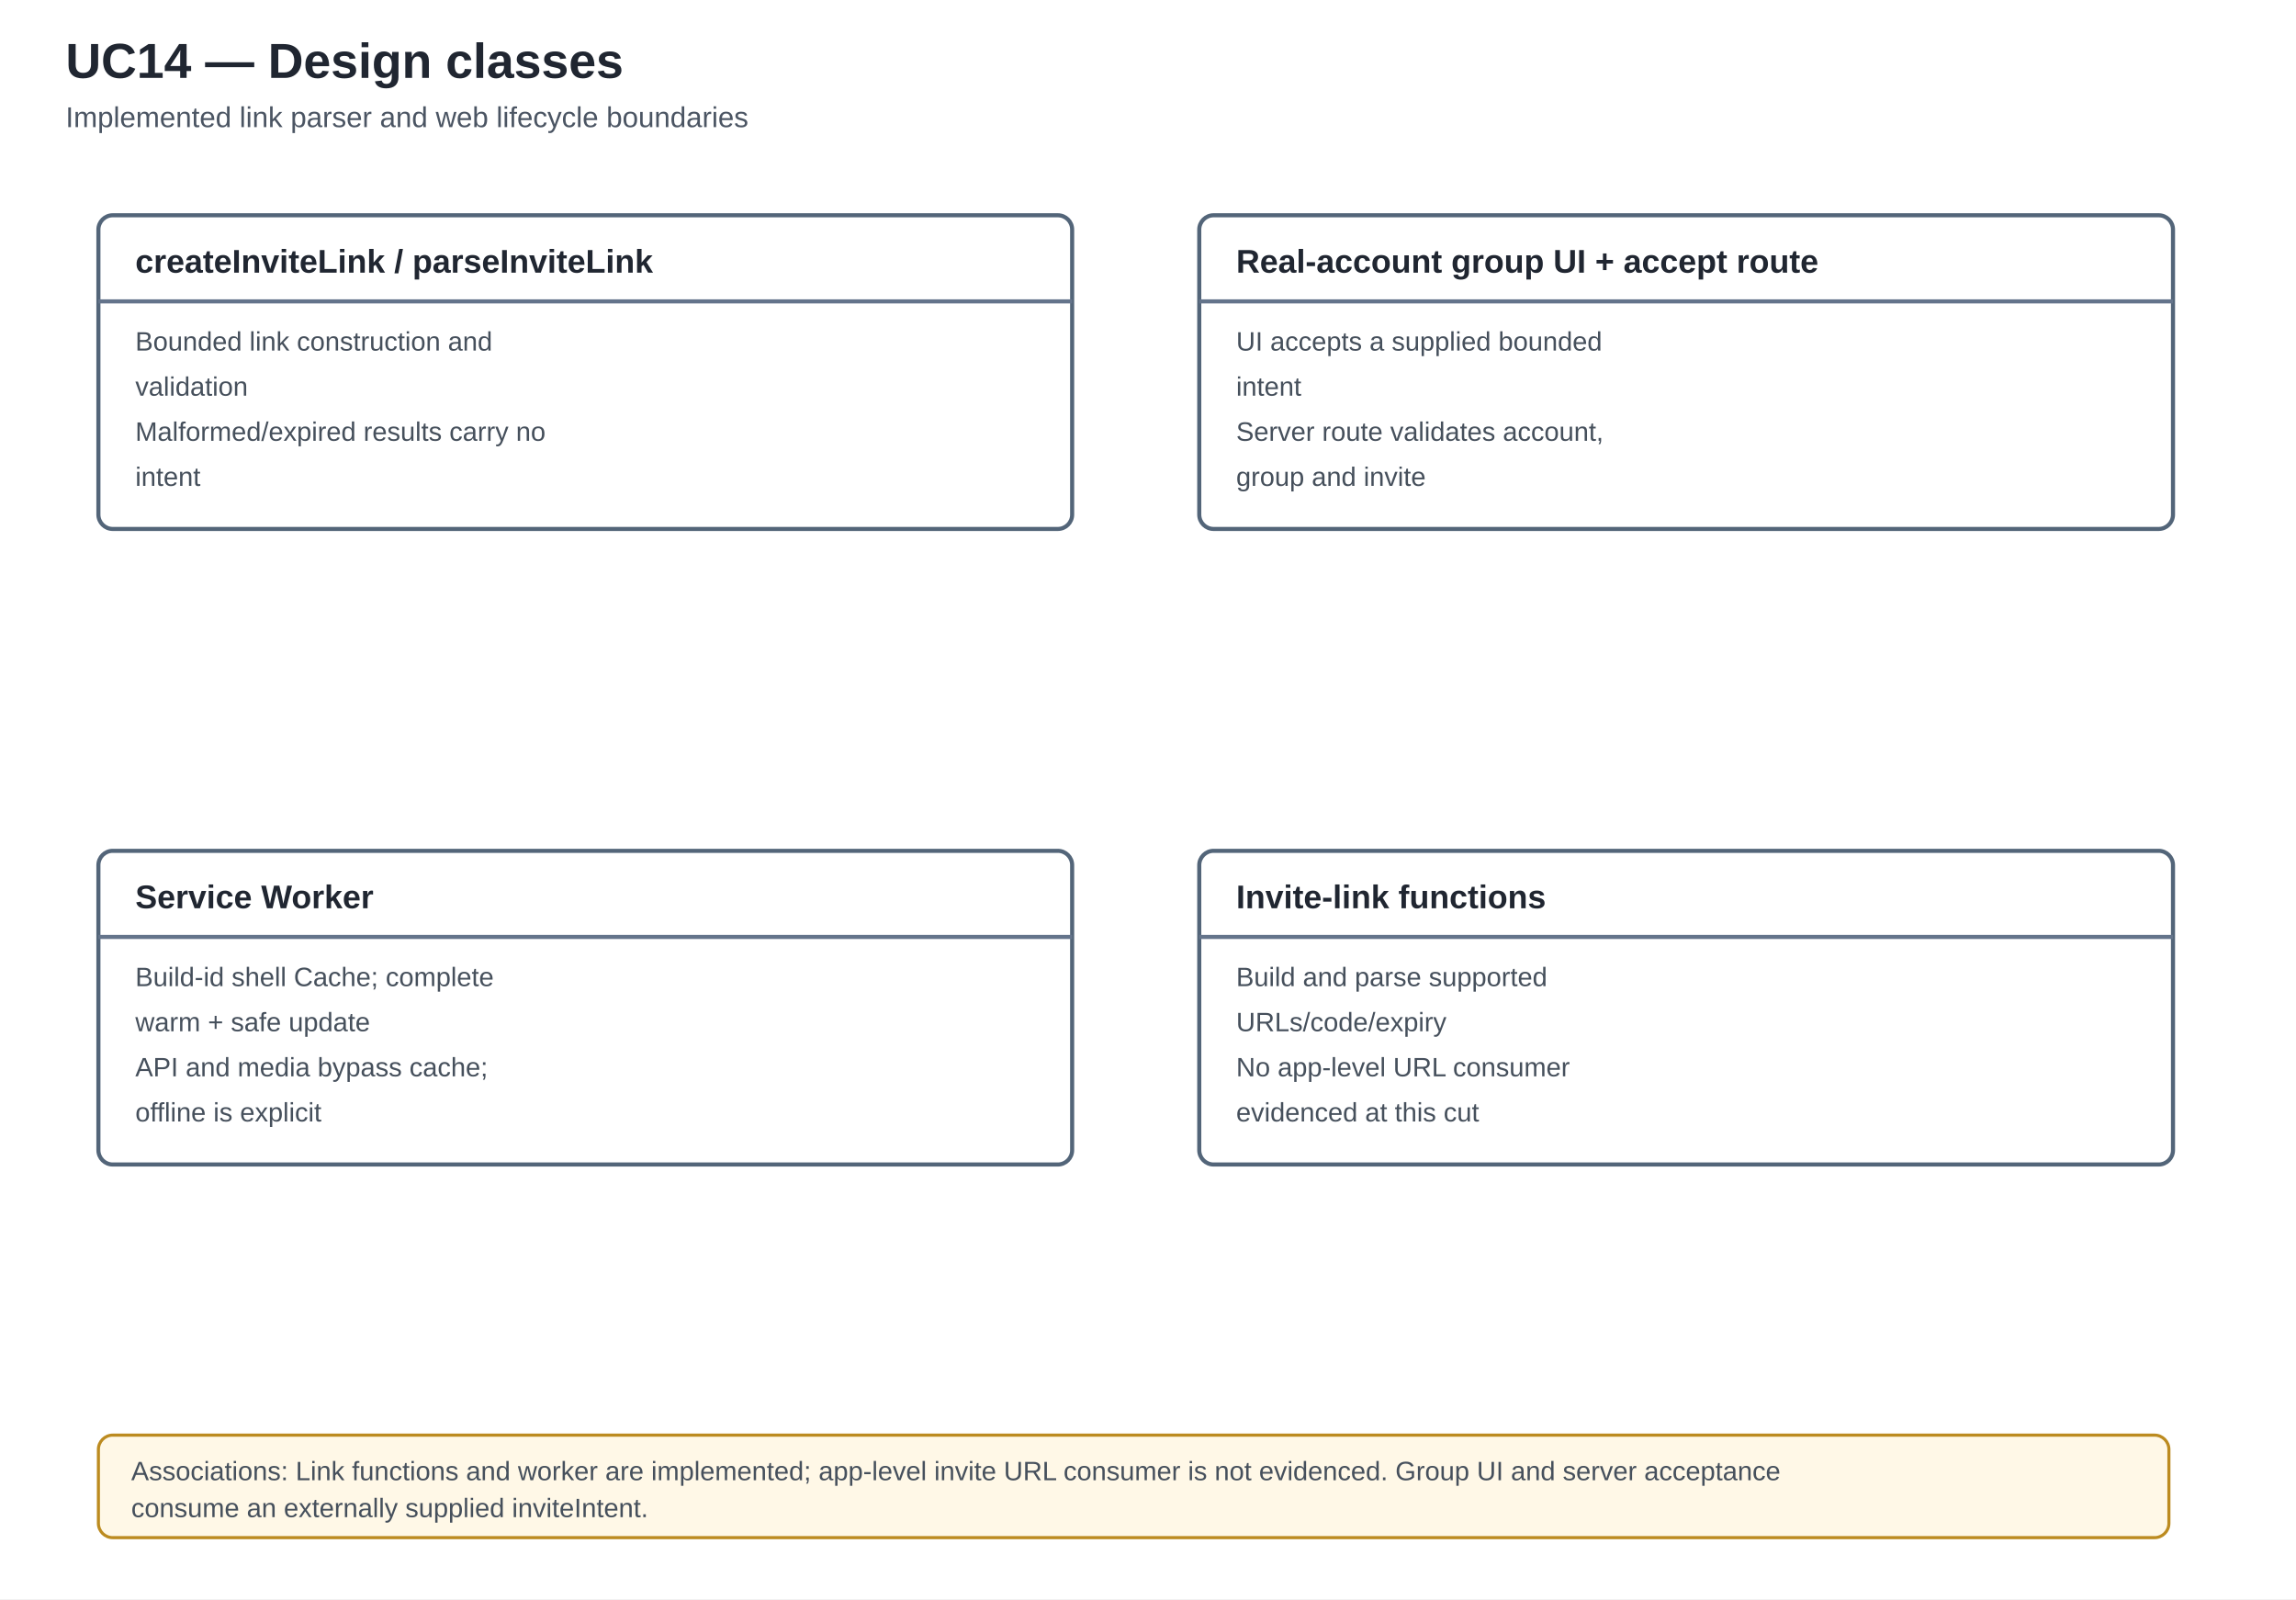
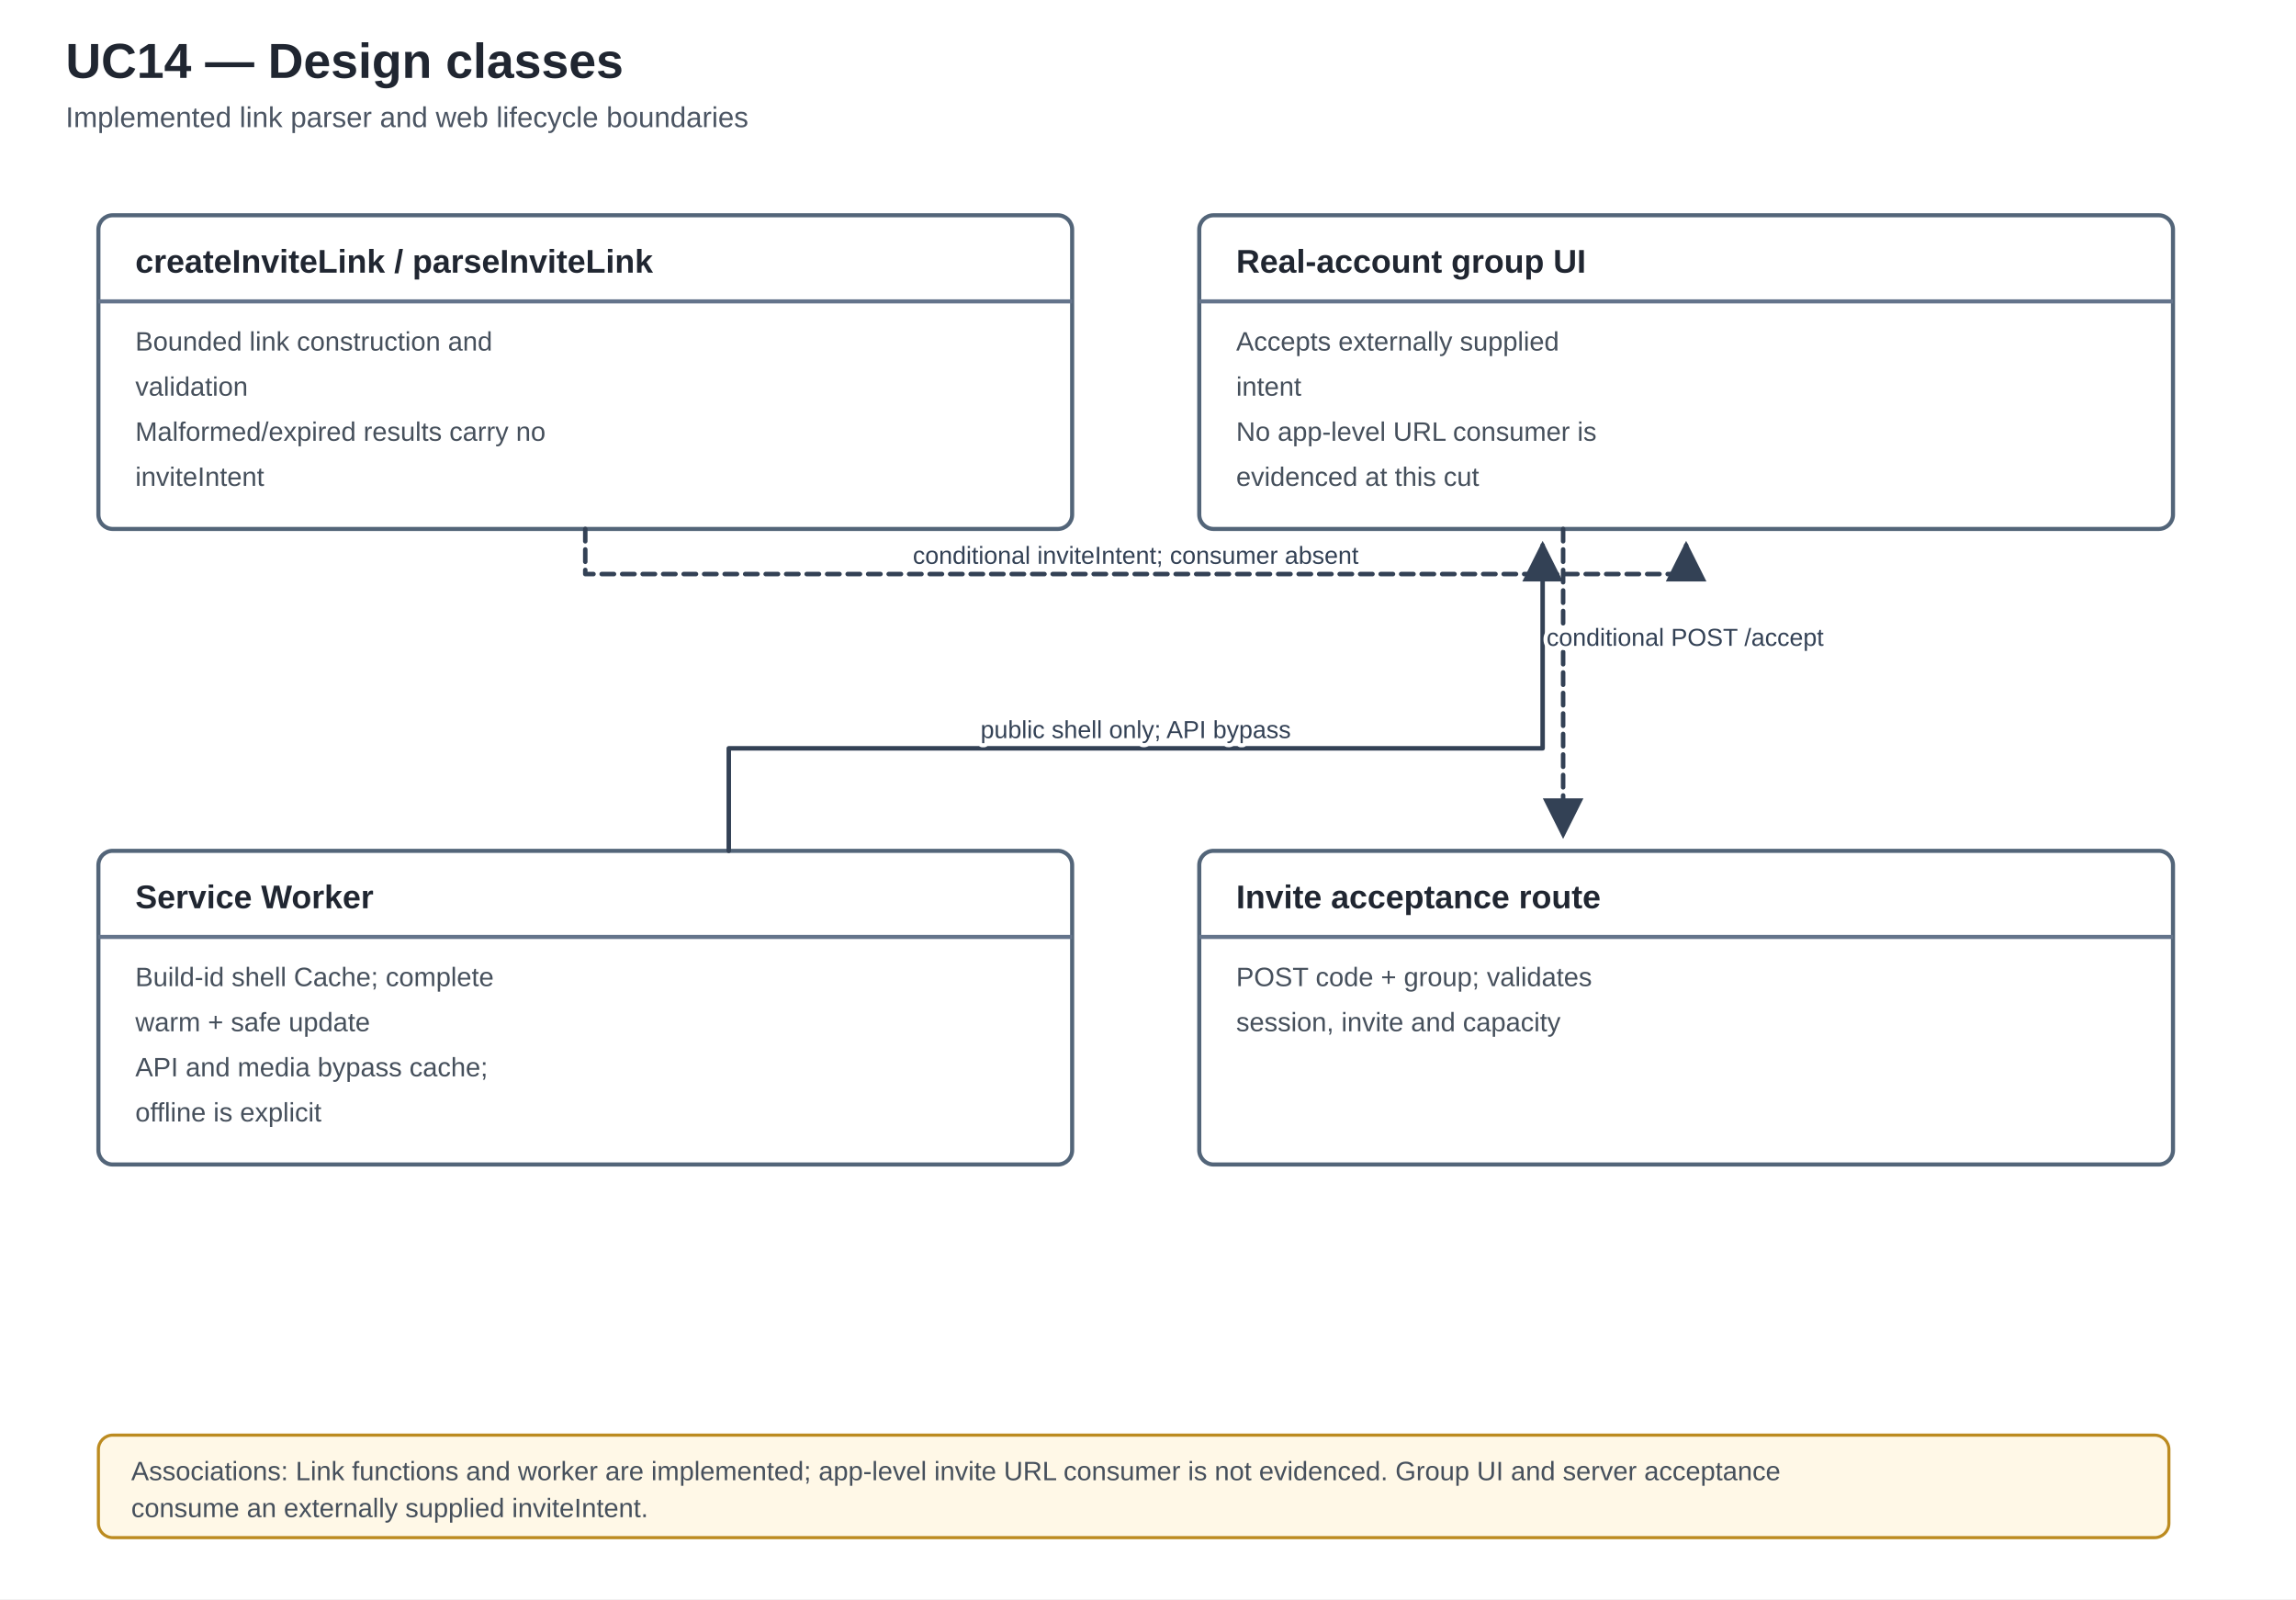
<svg xmlns="http://www.w3.org/2000/svg" width="1120" height="780" viewBox="0 0 1120 780">
-   <style>text{font-family:Arial,Helvetica,sans-serif;fill:#202631}.title{font-size:24px;font-weight:700}.sub{font-size:14px;fill:#4b5563}.actor{fill:#eef3fb;stroke:#3b5b83;stroke-width:2}.box{fill:#fff;stroke:#536579;stroke-width:2}.note{fill:#fff8e7;stroke:#bc8b20;stroke-width:1.5}.lifeline{stroke:#9aa5b1;stroke-width:1.4;stroke-dasharray:6 6}.msg{stroke:#334155;stroke-width:2;fill:none}.ret{stroke:#788493;stroke-width:1.5;stroke-dasharray:5 5;fill:none}.label{font-size:15px}.small{font-size:13px;fill:#46505c}.head{font-size:16px;font-weight:700}.association{stroke:#64748b;stroke-width:2;fill:none}</style>
+   <defs>
+     <marker id="class-arrow" markerWidth="9" markerHeight="9" refX="8" refY="4.5" orient="auto">
+       <path d="M0,0 L9,4.5 L0,9 z" fill="#334155" />
+     </marker>
+   </defs>
+   <style>text{font-family:Arial,Helvetica,sans-serif;fill:#202631}.title{font-size:24px;font-weight:700}.sub{font-size:14px;fill:#4b5563}.actor{fill:#eef3fb;stroke:#3b5b83;stroke-width:2}.box{fill:#fff;stroke:#536579;stroke-width:2}.note{fill:#fff8e7;stroke:#bc8b20;stroke-width:1.5}.lifeline{stroke:#9aa5b1;stroke-width:1.4;stroke-dasharray:6 6}.msg{stroke:#334155;stroke-width:2;fill:none}.ret{stroke:#788493;stroke-width:1.5;stroke-dasharray:5 5;fill:none}.label{font-size:15px}.small{font-size:13px;fill:#46505c}.head{font-size:16px;font-weight:700}.association{stroke:#64748b;stroke-width:2;fill:none}.edge-link{stroke:#334155;stroke-width:2.2;fill:none;stroke-linecap:round;stroke-linejoin:round}.edge-link.conditional{stroke-dasharray:6 4}.edge-label{font-size:12px;fill:#334155;text-anchor:middle;paint-order:stroke fill;stroke:#fff;stroke-width:4px;stroke-linejoin:round}</style>
  <rect width="100%" height="100%" fill="#ffffff" />
  <text class="title" x="32" y="38">UC14 — Design classes</text>
  <text class="sub" x="32" y="62">Implemented link parser and web lifecycle boundaries</text>
  <rect class="box" x="48" y="105" width="475" height="153" rx="7" />
  <text class="head" x="66" y="133">createInviteLink / parseInviteLink</text>
  <line class="association" x1="48" y1="147" x2="523" y2="147" />
  <text class="small" x="66" y="171">Bounded link construction and</text>
  <text class="small" x="66" y="193">validation</text>
  <text class="small" x="66" y="215">Malformed/expired results carry no</text>
-   <text class="small" x="66" y="237">intent</text>
+   <text class="small" x="66" y="237">inviteIntent</text>
  <rect class="box" x="585" y="105" width="475" height="153" rx="7" />
-   <text class="head" x="603" y="133">Real-account group UI + accept route</text>
+   <text class="head" x="603" y="133">Real-account group UI</text>
  <line class="association" x1="585" y1="147" x2="1060" y2="147" />
-   <text class="small" x="603" y="171">UI accepts a supplied bounded</text>
+   <text class="small" x="603" y="171">Accepts externally supplied</text>
  <text class="small" x="603" y="193">intent</text>
-   <text class="small" x="603" y="215">Server route validates account,</text>
-   <text class="small" x="603" y="237">group and invite</text>
+   <text class="small" x="603" y="215">No app-level URL consumer is</text>
+   <text class="small" x="603" y="237">evidenced at this cut</text>
  <rect class="box" x="48" y="415" width="475" height="153" rx="7" />
  <text class="head" x="66" y="443">Service Worker</text>
  <line class="association" x1="48" y1="457" x2="523" y2="457" />
  <text class="small" x="66" y="481">Build-id shell Cache; complete</text>
  <text class="small" x="66" y="503">warm + safe update</text>
  <text class="small" x="66" y="525">API and media bypass cache;</text>
  <text class="small" x="66" y="547">offline is explicit</text>
  <rect class="box" x="585" y="415" width="475" height="153" rx="7" />
-   <text class="head" x="603" y="443">Invite-link functions</text>
+   <text class="head" x="603" y="443">Invite acceptance route</text>
  <line class="association" x1="585" y1="457" x2="1060" y2="457" />
-   <text class="small" x="603" y="481">Build and parse supported</text>
-   <text class="small" x="603" y="503">URLs/code/expiry</text>
-   <text class="small" x="603" y="525">No app-level URL consumer</text>
-   <text class="small" x="603" y="547">evidenced at this cut</text>
+   <text class="small" x="603" y="481">POST code + group; validates</text>
+   <text class="small" x="603" y="503">session, invite and capacity</text>
+   <g aria-label="Class dependencies and associations">
+     <path class="edge-link conditional" d="M 285.5 258 V 280 H 822.5 V 266" marker-end="url(#class-arrow)" />
+     <path class="edge-link conditional" d="M 762.5 258 V 320 H 762.5 V 407" marker-end="url(#class-arrow)" />
+     <path class="edge-link" d="M 355.5 415 V 365 H 752.5 V 266" marker-end="url(#class-arrow)" />
+     <text class="edge-label" x="554" y="275">conditional inviteIntent; consumer absent</text>
+     <text class="edge-label" x="822" y="315">conditional POST /accept</text>
+     <text class="edge-label" x="554" y="360">public shell only; API bypass</text>
+   </g>
  <rect class="note" x="48" y="700" width="1010" height="50" rx="7" />
  <text class="small" x="64" y="722">Associations: Link functions and worker are implemented; app-level invite URL consumer is not evidenced. Group UI and server acceptance</text>
  <text class="small" x="64" y="740">consume an externally supplied inviteIntent.</text>
</svg>
